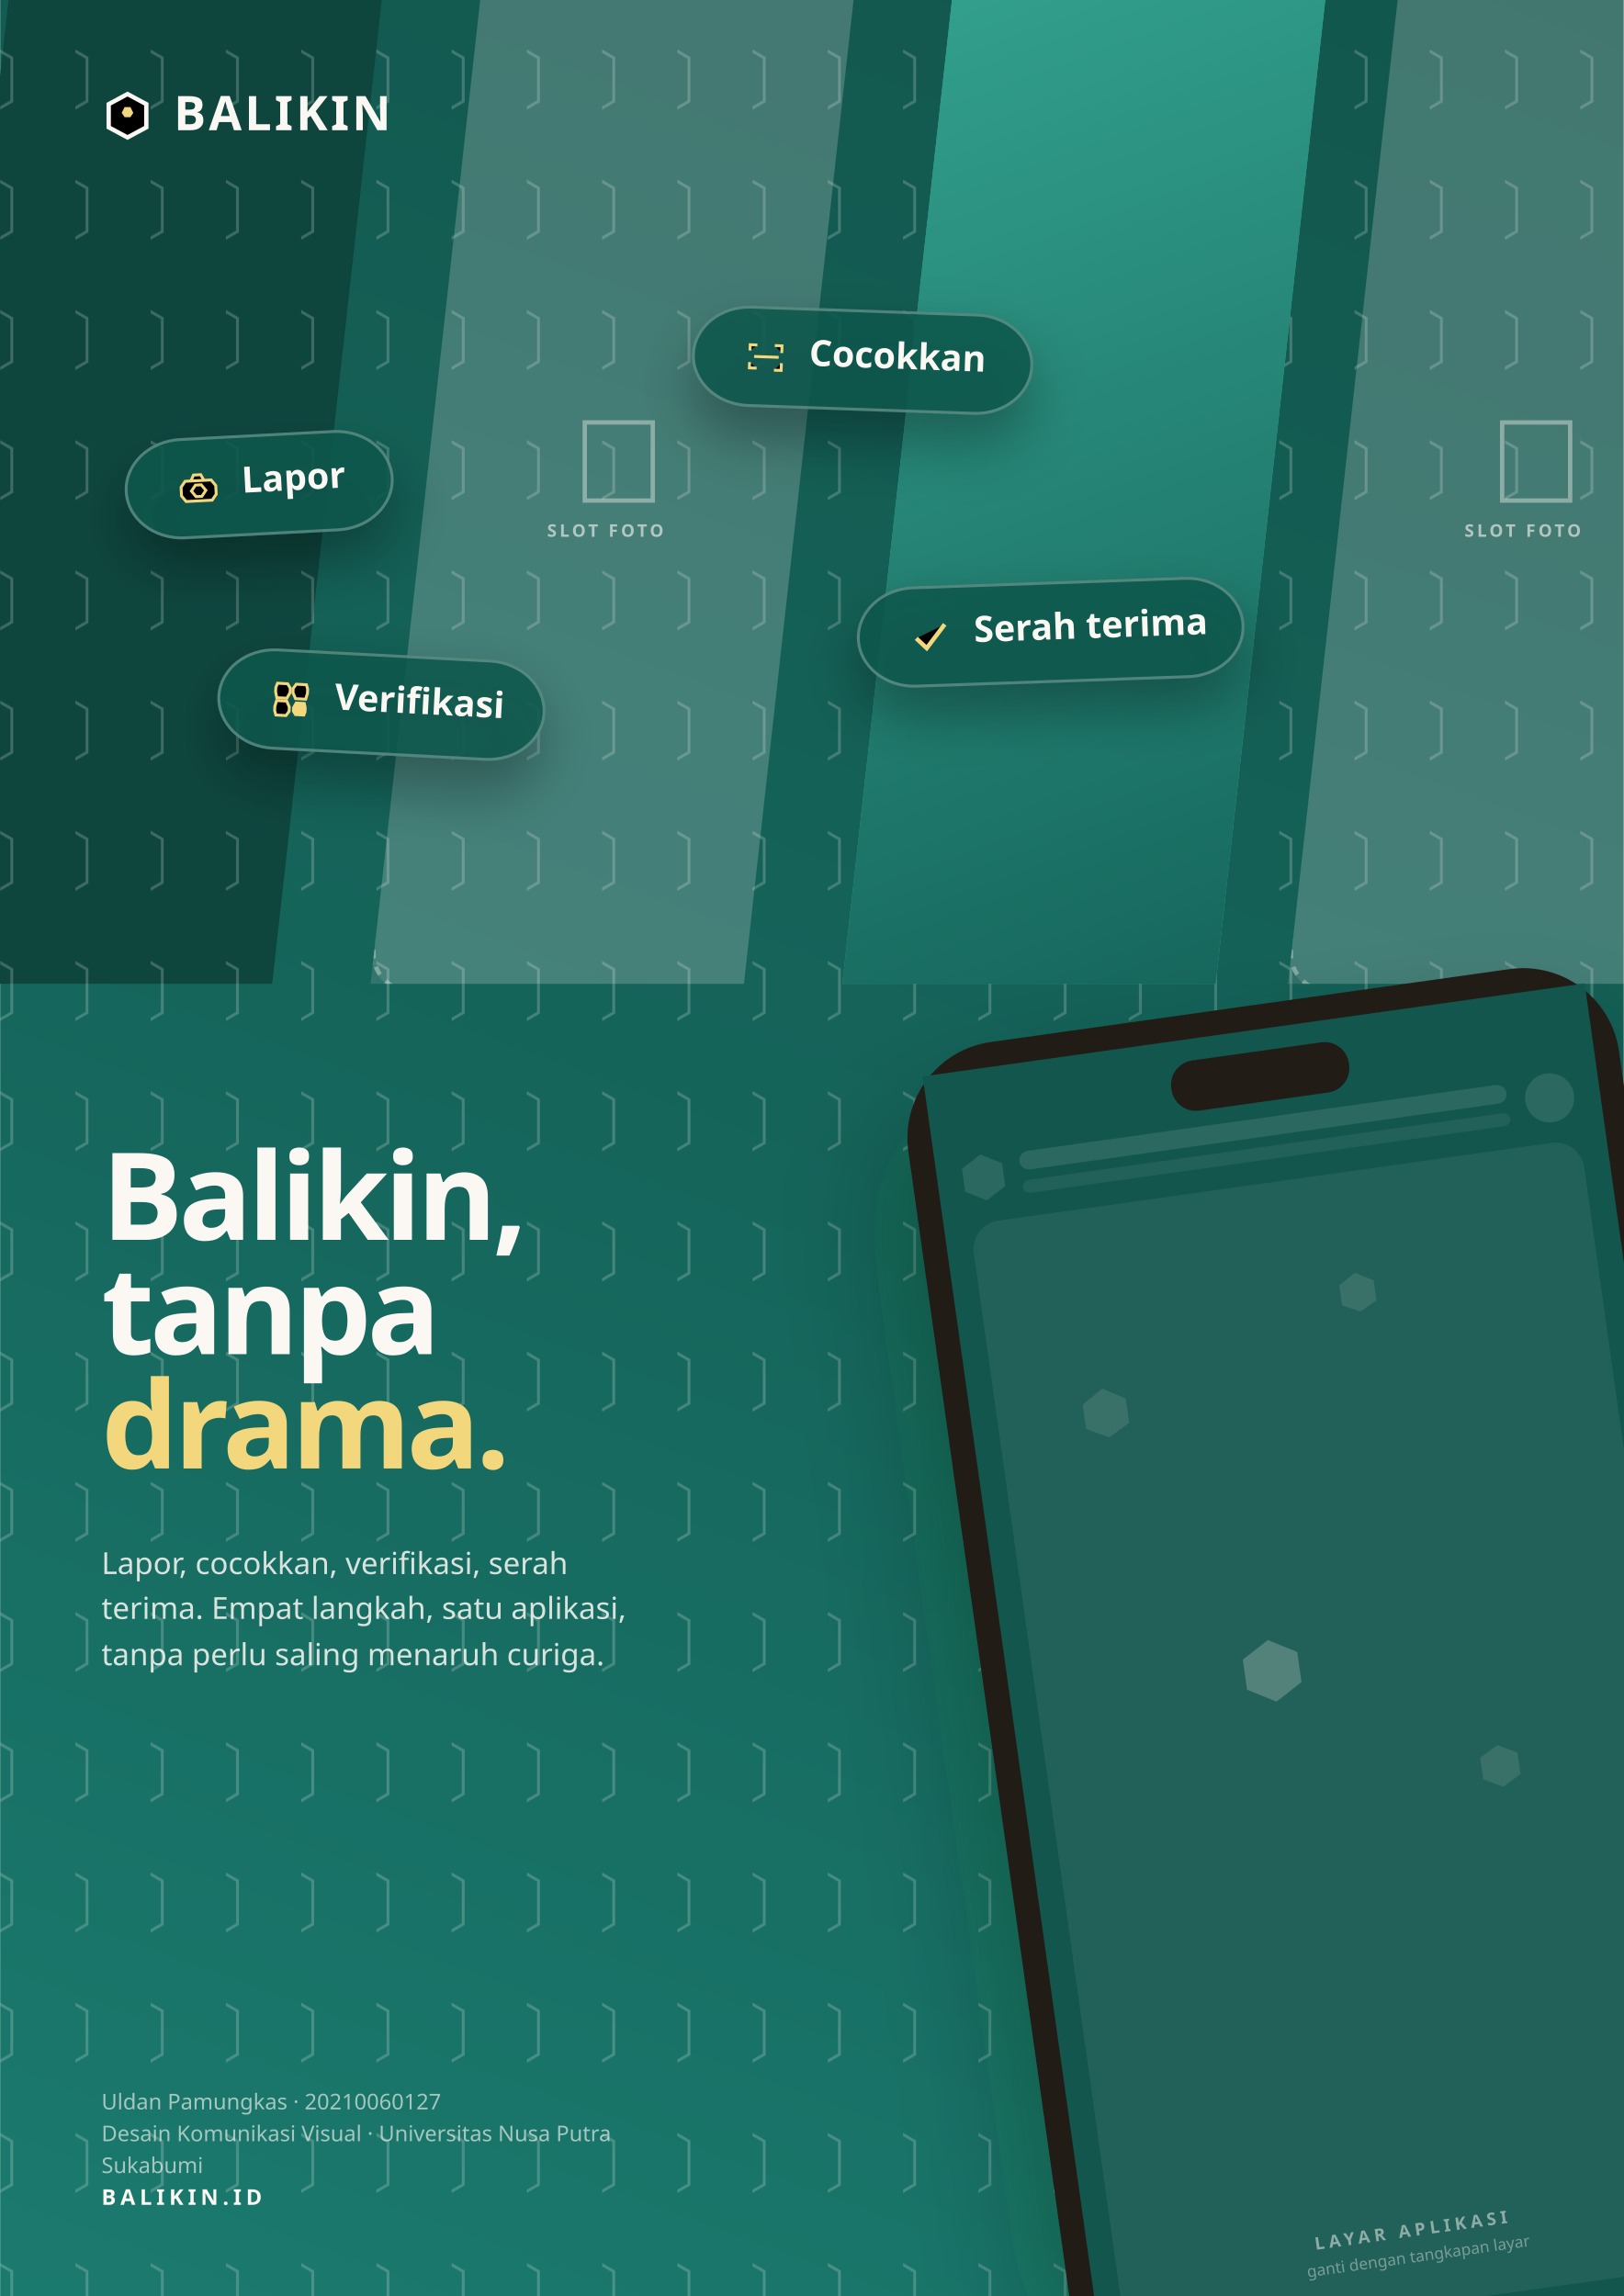
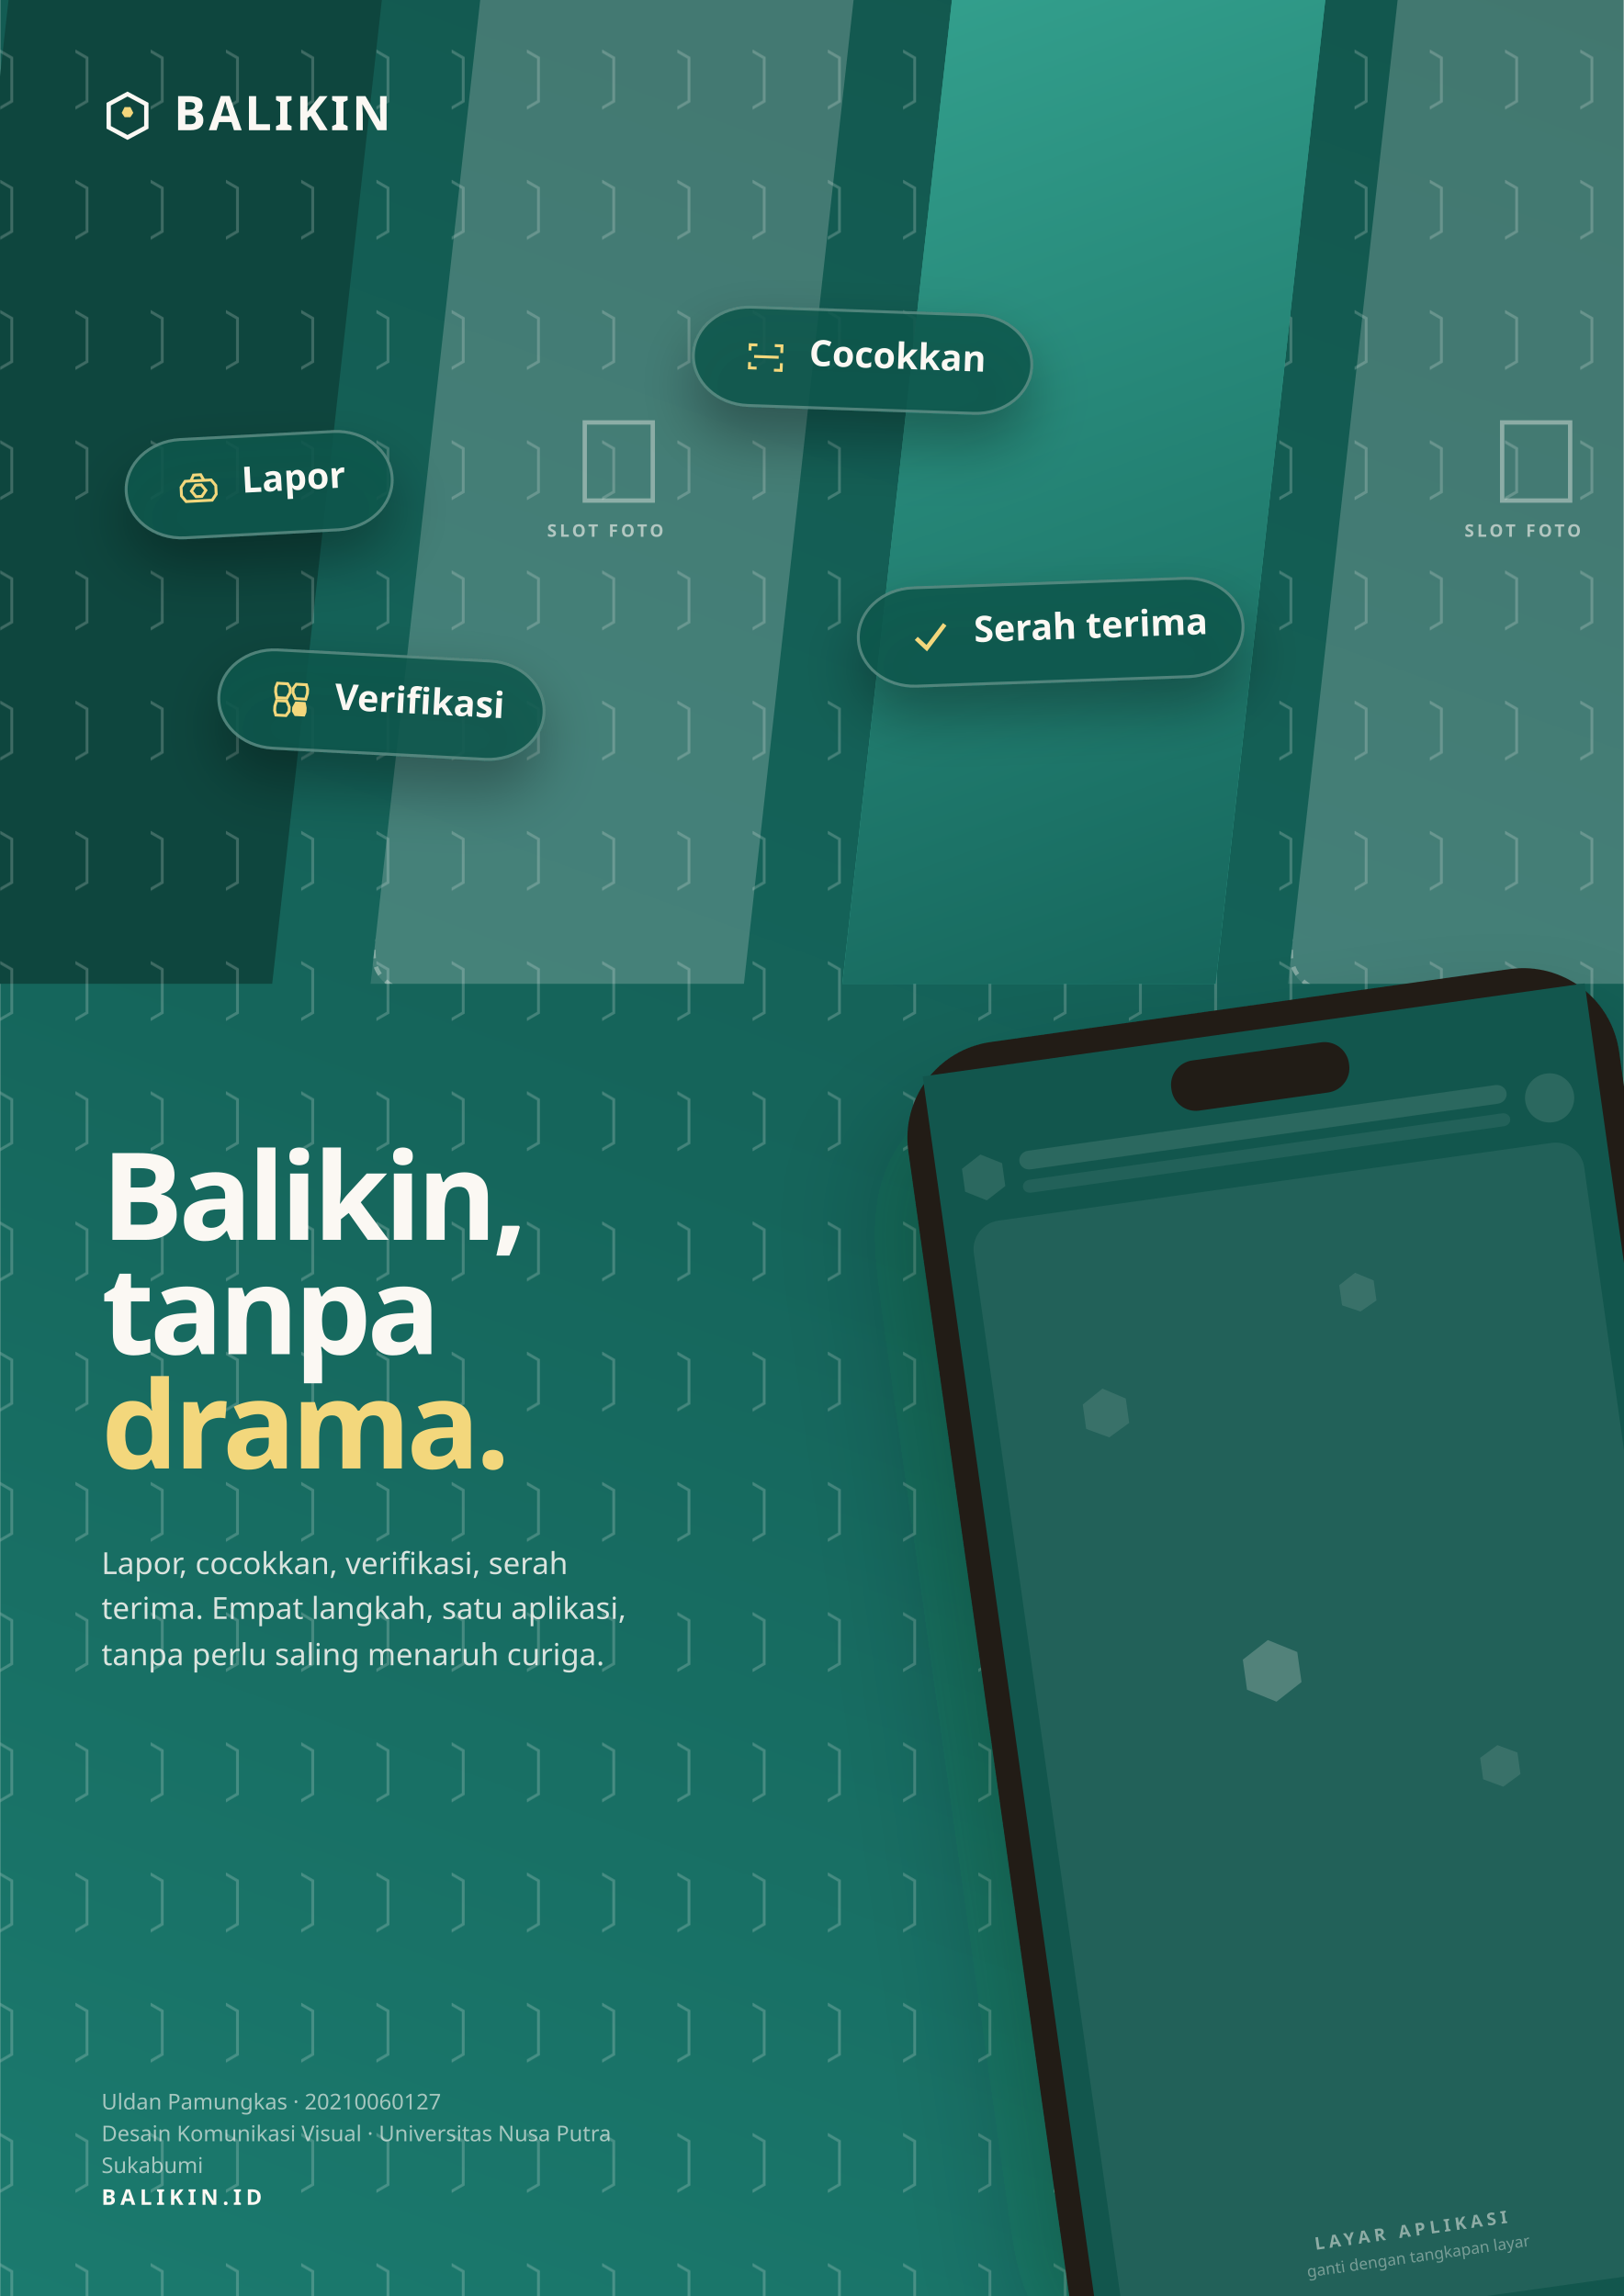
<svg xmlns="http://www.w3.org/2000/svg" width="297mm" height="420mm" viewBox="0 0 1122 1587" role="img" aria-label="Poster Balikin — S5 Irisan">
  <defs>
    <linearGradient id="g1" gradientUnits="userSpaceOnUse" x1="882" y1="-87" x2="240" y2="1674">
      <stop offset="0%" stop-color="#12564D" stop-opacity="1" />
      <stop offset="52%" stop-color="#15655B" stop-opacity="1" />
      <stop offset="100%" stop-color="#1B7A6E" stop-opacity="1" />
    </linearGradient>
    <clipPath id="c3">
      <path d="M334 -20L592 -20L514 680L256 680Z" />
    </clipPath>
    <clipPath id="c4">
      <path d="M334 -20L592 -20L514 680L256 680Z" />
    </clipPath>
    <clipPath id="c5">
      <path d="M334 -20L592 -20L514 680L256 680Z" />
    </clipPath>
    <linearGradient id="g6" gradientUnits="userSpaceOnUse" x1="618" y1="-33" x2="882" y2="693">
      <stop offset="0%" stop-color="#34A28F" stop-opacity="1" />
      <stop offset="100%" stop-color="#15655B" stop-opacity="1" />
    </linearGradient>
    <clipPath id="c7">
      <path d="M968 -20L1226 -20L1148 680L890 680Z" />
    </clipPath>
    <clipPath id="c8">
      <path d="M968 -20L1226 -20L1148 680L890 680Z" />
    </clipPath>
    <clipPath id="c9">
      <path d="M968 -20L1226 -20L1148 680L890 680Z" />
    </clipPath>
    <filter id="f10" x="-60%" y="-60%" width="220%" height="220%">
      <feDropShadow dx="0" dy="44" stdDeviation="45" flood-color="#0C2824" flood-opacity="0.34" />
    </filter>
    <filter id="f11" x="-60%" y="-60%" width="220%" height="220%">
      <feDropShadow dx="0" dy="20" stdDeviation="20" flood-color="#000000" flood-opacity="0.36" />
    </filter>
    <filter id="f13" x="-60%" y="-60%" width="220%" height="220%">
      <feDropShadow dx="0" dy="20" stdDeviation="20" flood-color="#000000" flood-opacity="0.36" />
    </filter>
    <filter id="f15" x="-60%" y="-60%" width="220%" height="220%">
      <feDropShadow dx="0" dy="20" stdDeviation="20" flood-color="#000000" flood-opacity="0.36" />
    </filter>
    <filter id="f17" x="-60%" y="-60%" width="220%" height="220%">
      <feDropShadow dx="0" dy="20" stdDeviation="20" flood-color="#000000" flood-opacity="0.36" />
    </filter>
  </defs>
  <rect x="0" y="0" width="1122" height="1587" fill="#FBF8F3" />
  <rect x="0" y="0" width="1122" height="1587" fill="url(#g1)" />
  <path d="M8 -20L266 -20L188 680L-70 680Z" fill="#0E463E" />
  <defs>
    <pattern id="sr1-u2" width="52" height="90" patternUnits="userSpaceOnUse">
      <g fill="none" stroke="#FBF8F3" stroke-width="2" opacity=".2">
        <path d="M-44 -20L-18 -5L-18 25L-44 40L-70 25L-70 -5Z" />
        <path d="M-70 25L-44 40L-44 70L-70 85L-96 70L-96 40Z" />
        <path d="M-18 25L8 40L8 70L-18 85L-44 70L-44 40Z" />
      </g>
    </pattern>
  </defs>
  <rect width="100%" height="100%" fill="url(#sr1-u2)" />
  <path d="M334 -20L592 -20L514 680L256 680Z" fill="#FBF8F3" fill-opacity="0.12" />
  <g clip-path="url(#c3)">
    <rect x="256" y="-20" width="342" height="706" rx="28" fill="#FBF8F3" fill-opacity="0.1" />
    <rect x="258" y="-18" width="339" height="703" rx="26" fill="none" stroke="#FBF8F3" stroke-width="3" stroke-dasharray="6 6" stroke-opacity="0.34" />
  </g>
  <g clip-path="url(#c4)">
    <rect x="404" y="292" width="47" height="54" fill="none" stroke="#FBF8F3" stroke-width="3" stroke-opacity="0.4" />
  </g>
  <g clip-path="url(#c5)">
    <text x="378" y="371" font-family="Plus Jakarta Sans" font-size="12" font-weight="700" fill="#FBF8F3" letter-spacing="2" fill-opacity="0.6">SLOT FOTO</text>
  </g>
  <path d="M660 -20L918 -20L840 680L582 680Z" fill="#34A28F" />
  <path d="M660 -20L918 -20L840 680L582 680Z" fill="url(#g6)" />
  <path d="M968 -20L1226 -20L1148 680L890 680Z" fill="#FBF8F3" fill-opacity="0.12" />
  <g clip-path="url(#c7)">
    <rect x="890" y="-20" width="342" height="706" rx="28" fill="#FBF8F3" fill-opacity="0.1" />
    <rect x="892" y="-18" width="339" height="703" rx="26" fill="none" stroke="#FBF8F3" stroke-width="3" stroke-dasharray="6 6" stroke-opacity="0.34" />
  </g>
  <g clip-path="url(#c8)">
    <rect x="1038" y="292" width="47" height="54" fill="none" stroke="#FBF8F3" stroke-width="3" stroke-opacity="0.4" />
  </g>
  <g clip-path="url(#c9)">
    <text x="1012" y="371" font-family="Plus Jakarta Sans" font-size="12" font-weight="700" fill="#FBF8F3" letter-spacing="2" fill-opacity="0.6">SLOT FOTO</text>
  </g>
  <g transform="rotate(-8 936 1208)">
    <rect x="688" y="690" width="496" height="1035" rx="67" fill="#211C16" filter="url(#f10)" />
  </g>
  <g transform="rotate(-8 936 1208)">
    <rect x="705" y="707" width="462" height="1077" fill="#12564D" />
  </g>
  <g transform="rotate(-8 936 1208)">
    <path d="M737 766L751 774L751 790L737 798L723 790L723 774Z" fill="#FBF8F3" fill-opacity="0.11" />
  </g>
  <g transform="rotate(-8 936 1208)">
    <rect x="763" y="768" width="340" height="13" rx="7" fill="#FBF8F3" fill-opacity="0.11" />
  </g>
  <g transform="rotate(-8 936 1208)">
    <rect x="763" y="788" width="340" height="9" rx="5" fill="#FBF8F3" fill-opacity="0.07" />
  </g>
  <g transform="rotate(-8 936 1208)">
    <rect x="1115" y="765" width="34" height="34" rx="17" fill="#FBF8F3" fill-opacity="0.11" />
  </g>
  <g transform="rotate(-8 936 1208)">
    <rect x="723" y="813" width="426" height="783" rx="20" fill="#FBF8F3" fill-opacity="0.07" />
  </g>
  <g transform="rotate(-8 936 1208)">
    <path d="M798 938L813 947L813 964L798 972L783 964L783 947Z" fill="#FBF8F3" fill-opacity="0.11" />
  </g>
  <g transform="rotate(-8 936 1208)">
    <path d="M982 883L994 890L994 904L982 910L970 904L970 890Z" fill="#FBF8F3" fill-opacity="0.11" />
  </g>
  <g transform="rotate(-8 936 1208)">
    <path d="M887 1126L906 1137L906 1158L887 1169L868 1158L868 1137Z" fill="#FBF8F3" fill-opacity="0.22" />
  </g>
  <g transform="rotate(-8 936 1208)">
    <path d="M1034 1220L1047 1227L1047 1242L1034 1249L1021 1242L1021 1227Z" fill="#FBF8F3" fill-opacity="0.11" />
  </g>
  <g transform="rotate(-8 936 1208)">
    <text x="861" y="1548" font-family="Plus Jakarta Sans" font-size="12" font-weight="700" fill="#FBF8F3" letter-spacing="3" fill-opacity="0.5">LAYAR APLIKASI</text>
  </g>
  <g transform="rotate(-8 936 1208)">
    <g opacity="0.8">
      <text x="853" y="1566" font-family="Plus Jakarta Sans" font-size="11" font-weight="400" fill="#FBF8F3" fill-opacity="0.5">ganti dengan tangkapan layar</text>
    </g>
  </g>
  <g transform="rotate(-8 936 1208)">
    <rect x="723" y="1607" width="44" height="44" rx="12" fill="#FBF8F3" fill-opacity="0.11" />
  </g>
  <g transform="rotate(-8 936 1208)">
    <rect x="778" y="1616" width="371" height="11" rx="6" fill="#FBF8F3" fill-opacity="0.11" />
  </g>
  <g transform="rotate(-8 936 1208)">
    <rect x="778" y="1634" width="371" height="8" rx="4" fill="#FBF8F3" fill-opacity="0.07" />
  </g>
  <g transform="rotate(-8 936 1208)">
    <rect x="723" y="1662" width="44" height="44" rx="12" fill="#FBF8F3" fill-opacity="0.11" />
  </g>
  <g transform="rotate(-8 936 1208)">
    <rect x="778" y="1672" width="371" height="11" rx="6" fill="#FBF8F3" fill-opacity="0.11" />
  </g>
  <g transform="rotate(-8 936 1208)">
    <rect x="778" y="1688" width="371" height="8" rx="4" fill="#FBF8F3" fill-opacity="0.07" />
  </g>
  <g transform="rotate(-8 936 1208)">
    <rect x="723" y="1720" width="426" height="46" rx="22" fill="#FBF8F3" fill-opacity="0.11" />
  </g>
  <g transform="rotate(-8 936 1208)">
    <path d="M748 1732L758 1738L758 1748L748 1754L739 1748L739 1738Z" fill="#FBF8F3" fill-opacity="0.22" />
  </g>
  <g transform="rotate(-8 936 1208)">
    <path d="M842 1732L852 1738L852 1748L842 1754L833 1748L833 1738Z" fill="#FBF8F3" fill-opacity="0.22" />
  </g>
  <g transform="rotate(-8 936 1208)">
    <path d="M936 1732L946 1738L946 1748L936 1754L926 1748L926 1738Z" fill="#FBF8F3" fill-opacity="0.22" />
  </g>
  <g transform="rotate(-8 936 1208)">
    <path d="M1030 1732L1039 1738L1039 1748L1030 1754L1020 1748L1020 1738Z" fill="#FBF8F3" fill-opacity="0.22" />
  </g>
  <g transform="rotate(-8 936 1208)">
    <path d="M1124 1732L1133 1738L1133 1748L1124 1754L1114 1748L1114 1738Z" fill="#FBF8F3" fill-opacity="0.22" />
  </g>
  <g transform="rotate(-8 936 1208)">
    <g transform="translate(-62 0)">
      <rect x="936" y="722" width="124" height="35" rx="17" fill="#211C16" />
    </g>
  </g>
  <g transform="rotate(-3 179 335)">
    <rect x="86" y="300" width="186" height="70" rx="40" fill="#12564D" fill-opacity="0.86" filter="url(#f11)" />
    <rect x="87" y="301" width="184" height="68" rx="39" fill="none" stroke="#FBF8F3" stroke-width="2" stroke-opacity="0.28" />
  </g>
  <g transform="rotate(-3 179 335)">
-     <g color="#F3D77C">
+     <g color="#F3D77C" fill="none" stroke-linejoin="miter" stroke-miterlimit="8">
      <path d="M132 330 134 326h5l2 4" stroke="currentColor" stroke-width="2" />
      <path d="M128 330H146L149 334V340L146 344H128L125 340V334Z" stroke="currentColor" stroke-width="2" />
      <path d="M142 337L139 341L135 341L132 337L135 333L139 333Z" stroke="currentColor" stroke-width="2" />
    </g>
  </g>
  <g transform="rotate(-3 179 335)">
    <text x="167" y="340" font-family="Archivo" font-size="25" font-weight="700" fill="#FBF8F3">Lapor</text>
  </g>
  <g transform="rotate(2 596 249)">
    <rect x="478" y="214" width="236" height="70" rx="40" fill="#12564D" fill-opacity="0.86" filter="url(#f13)" />
    <rect x="479" y="215" width="234" height="68" rx="39" fill="none" stroke="#FBF8F3" stroke-width="2" stroke-opacity="0.28" />
  </g>
  <g transform="rotate(2 596 249)">
-     <g color="#F3D77C">
+     <g color="#F3D77C" fill="none" stroke-linejoin="miter" stroke-miterlimit="8">
      <path d="M518 245V241h5M535 241h5v5M540 253v5H535M523 257H518V253" stroke="currentColor" stroke-width="2" />
      <path d="M521 248h17v2H521z" fill="currentColor" />
    </g>
  </g>
  <g transform="rotate(2 596 249)">
    <text x="559" y="254" font-family="Archivo" font-size="25" font-weight="700" fill="#FBF8F3">Cocokkan</text>
  </g>
  <g transform="rotate(3 263 487)">
    <rect x="150" y="452" width="227" height="70" rx="40" fill="#12564D" fill-opacity="0.86" filter="url(#f15)" />
    <rect x="151" y="453" width="225" height="68" rx="39" fill="none" stroke="#FBF8F3" stroke-width="2" stroke-opacity="0.28" />
  </g>
  <g transform="rotate(3 263 487)">
-     <g color="#F3D77C">
+     <g color="#F3D77C" fill="none" stroke-linejoin="miter" stroke-miterlimit="8">
      <path d="M191 476H198L200 479V482L198 486H191L190 482V479Z" stroke="currentColor" stroke-width="2" />
      <path d="M204 476H211L212 479V482L211 486H204L202 482V479Z" stroke="currentColor" stroke-width="2" />
      <path d="M191 488H198L200 492V495L198 498H191L190 495V492Z" stroke="currentColor" stroke-width="2" />
      <path d="M204 488H211L212 492V495L211 498H204L202 495V492Z" fill="currentColor" />
    </g>
  </g>
  <g transform="rotate(3 263 487)">
    <text x="231" y="492" font-family="Archivo" font-size="25" font-weight="700" fill="#FBF8F3">Verifikasi</text>
  </g>
  <g transform="rotate(-2 726 437)">
    <rect x="592" y="402" width="268" height="70" rx="40" fill="#12564D" fill-opacity="0.86" filter="url(#f17)" />
    <rect x="593" y="403" width="266" height="68" rx="39" fill="none" stroke="#FBF8F3" stroke-width="2" stroke-opacity="0.28" />
  </g>
  <g transform="rotate(-2 726 437)">
-     <g color="#F3D77C">
+     <g color="#F3D77C" fill="none" stroke-linejoin="miter" stroke-miterlimit="8">
      <path d="M633 438 640 445 653 429" stroke="currentColor" stroke-width="3" />
    </g>
  </g>
  <g transform="rotate(-2 726 437)">
    <text x="673" y="442" font-family="Archivo" font-size="25" font-weight="700" fill="#FBF8F3">Serah terima</text>
  </g>
  <text x="70" y="857" font-family="Archivo" font-size="84" font-weight="700" fill="#FBF8F3" letter-spacing="-3">Balikin,</text>
  <text x="70" y="936" font-family="Archivo" font-size="84" font-weight="700" fill="#FBF8F3" letter-spacing="-3">tanpa</text>
  <text x="70" y="1015" font-family="Archivo" font-size="84" font-weight="700" fill="#F3D77C" letter-spacing="-3">drama.</text>
  <text x="70" y="1088" font-family="Plus Jakarta Sans" font-size="21" font-weight="400" fill="#FBF8F3" fill-opacity="0.85">Lapor, cocokkan, verifikasi, serah</text>
  <text x="70" y="1119" font-family="Plus Jakarta Sans" font-size="21" font-weight="400" fill="#FBF8F3" fill-opacity="0.85">terima. Empat langkah, satu aplikasi,</text>
  <text x="70" y="1151" font-family="Plus Jakarta Sans" font-size="21" font-weight="400" fill="#FBF8F3" fill-opacity="0.85">tanpa perlu saling menaruh curiga.</text>
-   <path d="M88 65L101 72V88L88 95L75 88V72Z" stroke="#FBF8F3" stroke-width="3" stroke-linejoin="miter" />
-   <path d="M92 78L90 81H86L84 78L86 74H90Z" fill="#F3D77C" />
+   <g fill="none">
+     <path d="M88 65L101 72V88L88 95L75 88V72Z" stroke="#FBF8F3" stroke-width="3" stroke-linejoin="miter" />
+     <path d="M92 78L90 81H86L84 78L86 74H90Z" fill="#F3D77C" />
+   </g>
  <text x="120" y="90" font-family="Archivo" font-size="33" font-weight="700" fill="#FBF8F3" letter-spacing="2">BALIKIN</text>
  <g opacity="0.62">
    <text x="70" y="1458" font-family="Plus Jakarta Sans" font-size="15" font-weight="400" fill="#FBF8F3">Uldan Pamungkas · 20210060127</text>
    <text x="70" y="1480" font-family="Plus Jakarta Sans" font-size="15" font-weight="400" fill="#FBF8F3">Desain Komunikasi Visual · Universitas Nusa Putra</text>
    <text x="70" y="1502" font-family="Plus Jakarta Sans" font-size="15" font-weight="400" fill="#FBF8F3">Sukabumi</text>
  </g>
  <text x="70" y="1524" font-family="Plus Jakarta Sans" font-size="15" font-weight="700" fill="#FBF8F3" letter-spacing="3">BALIKIN.ID</text>
</svg>
